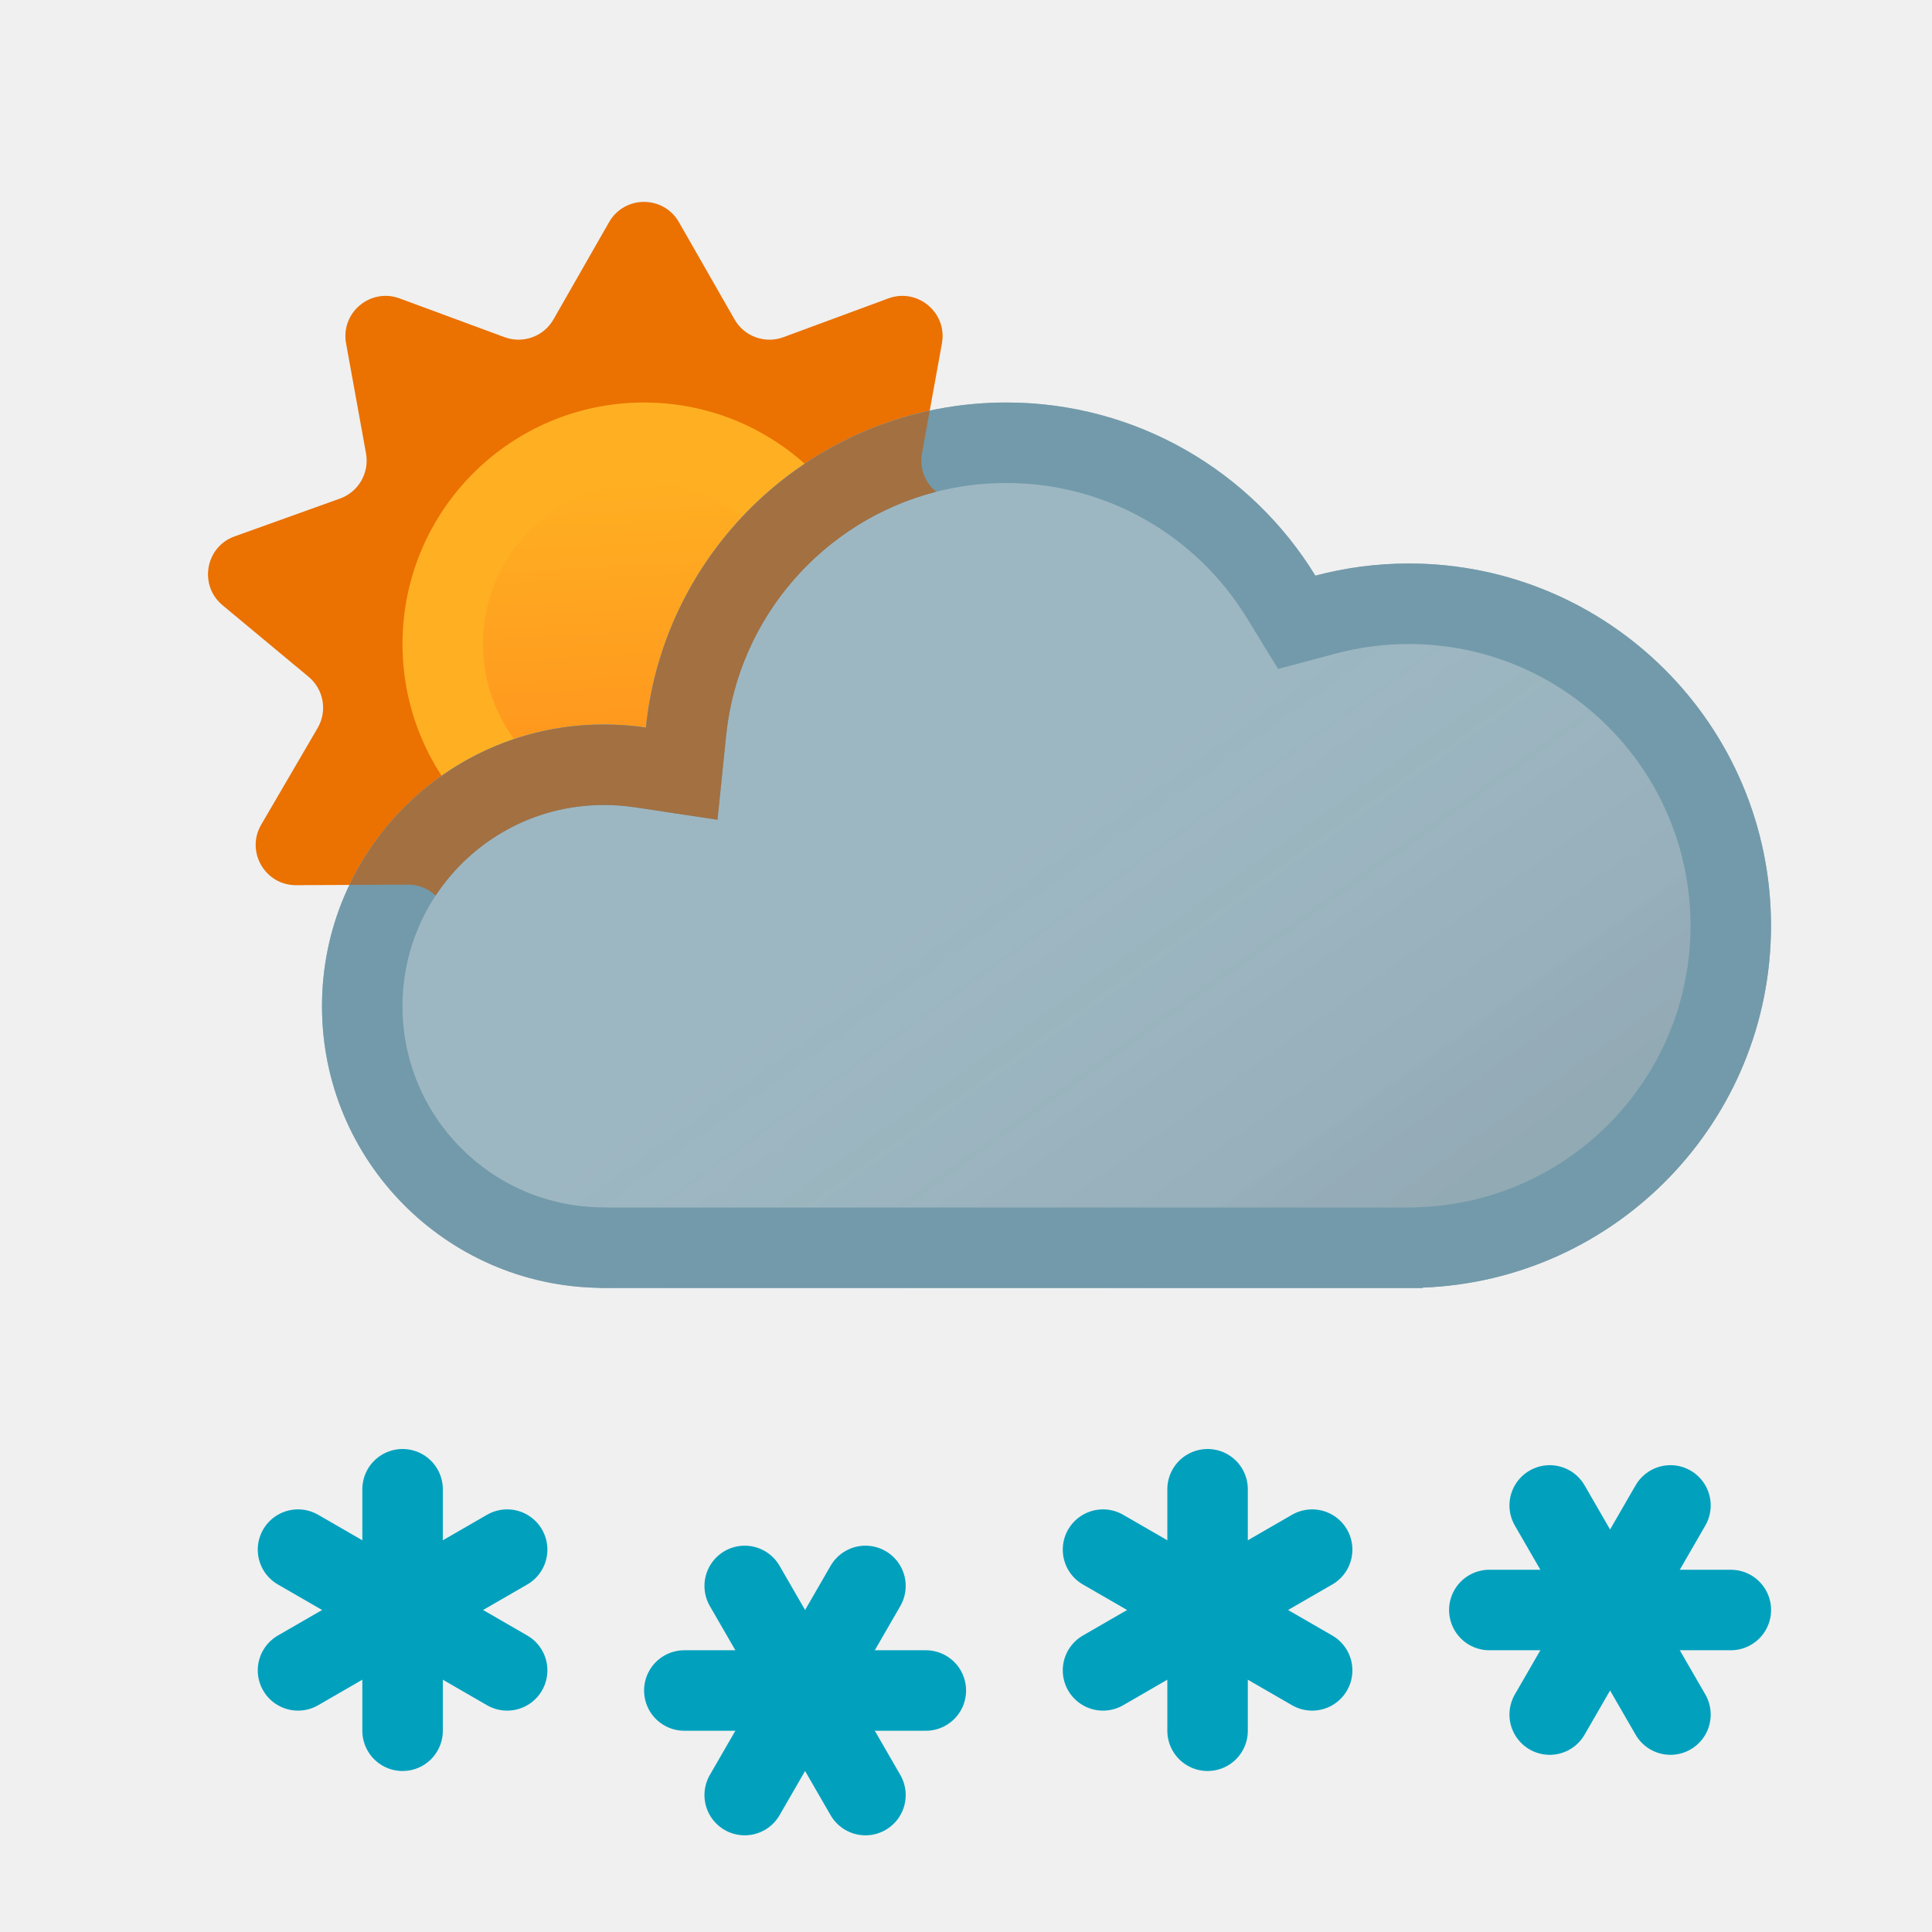
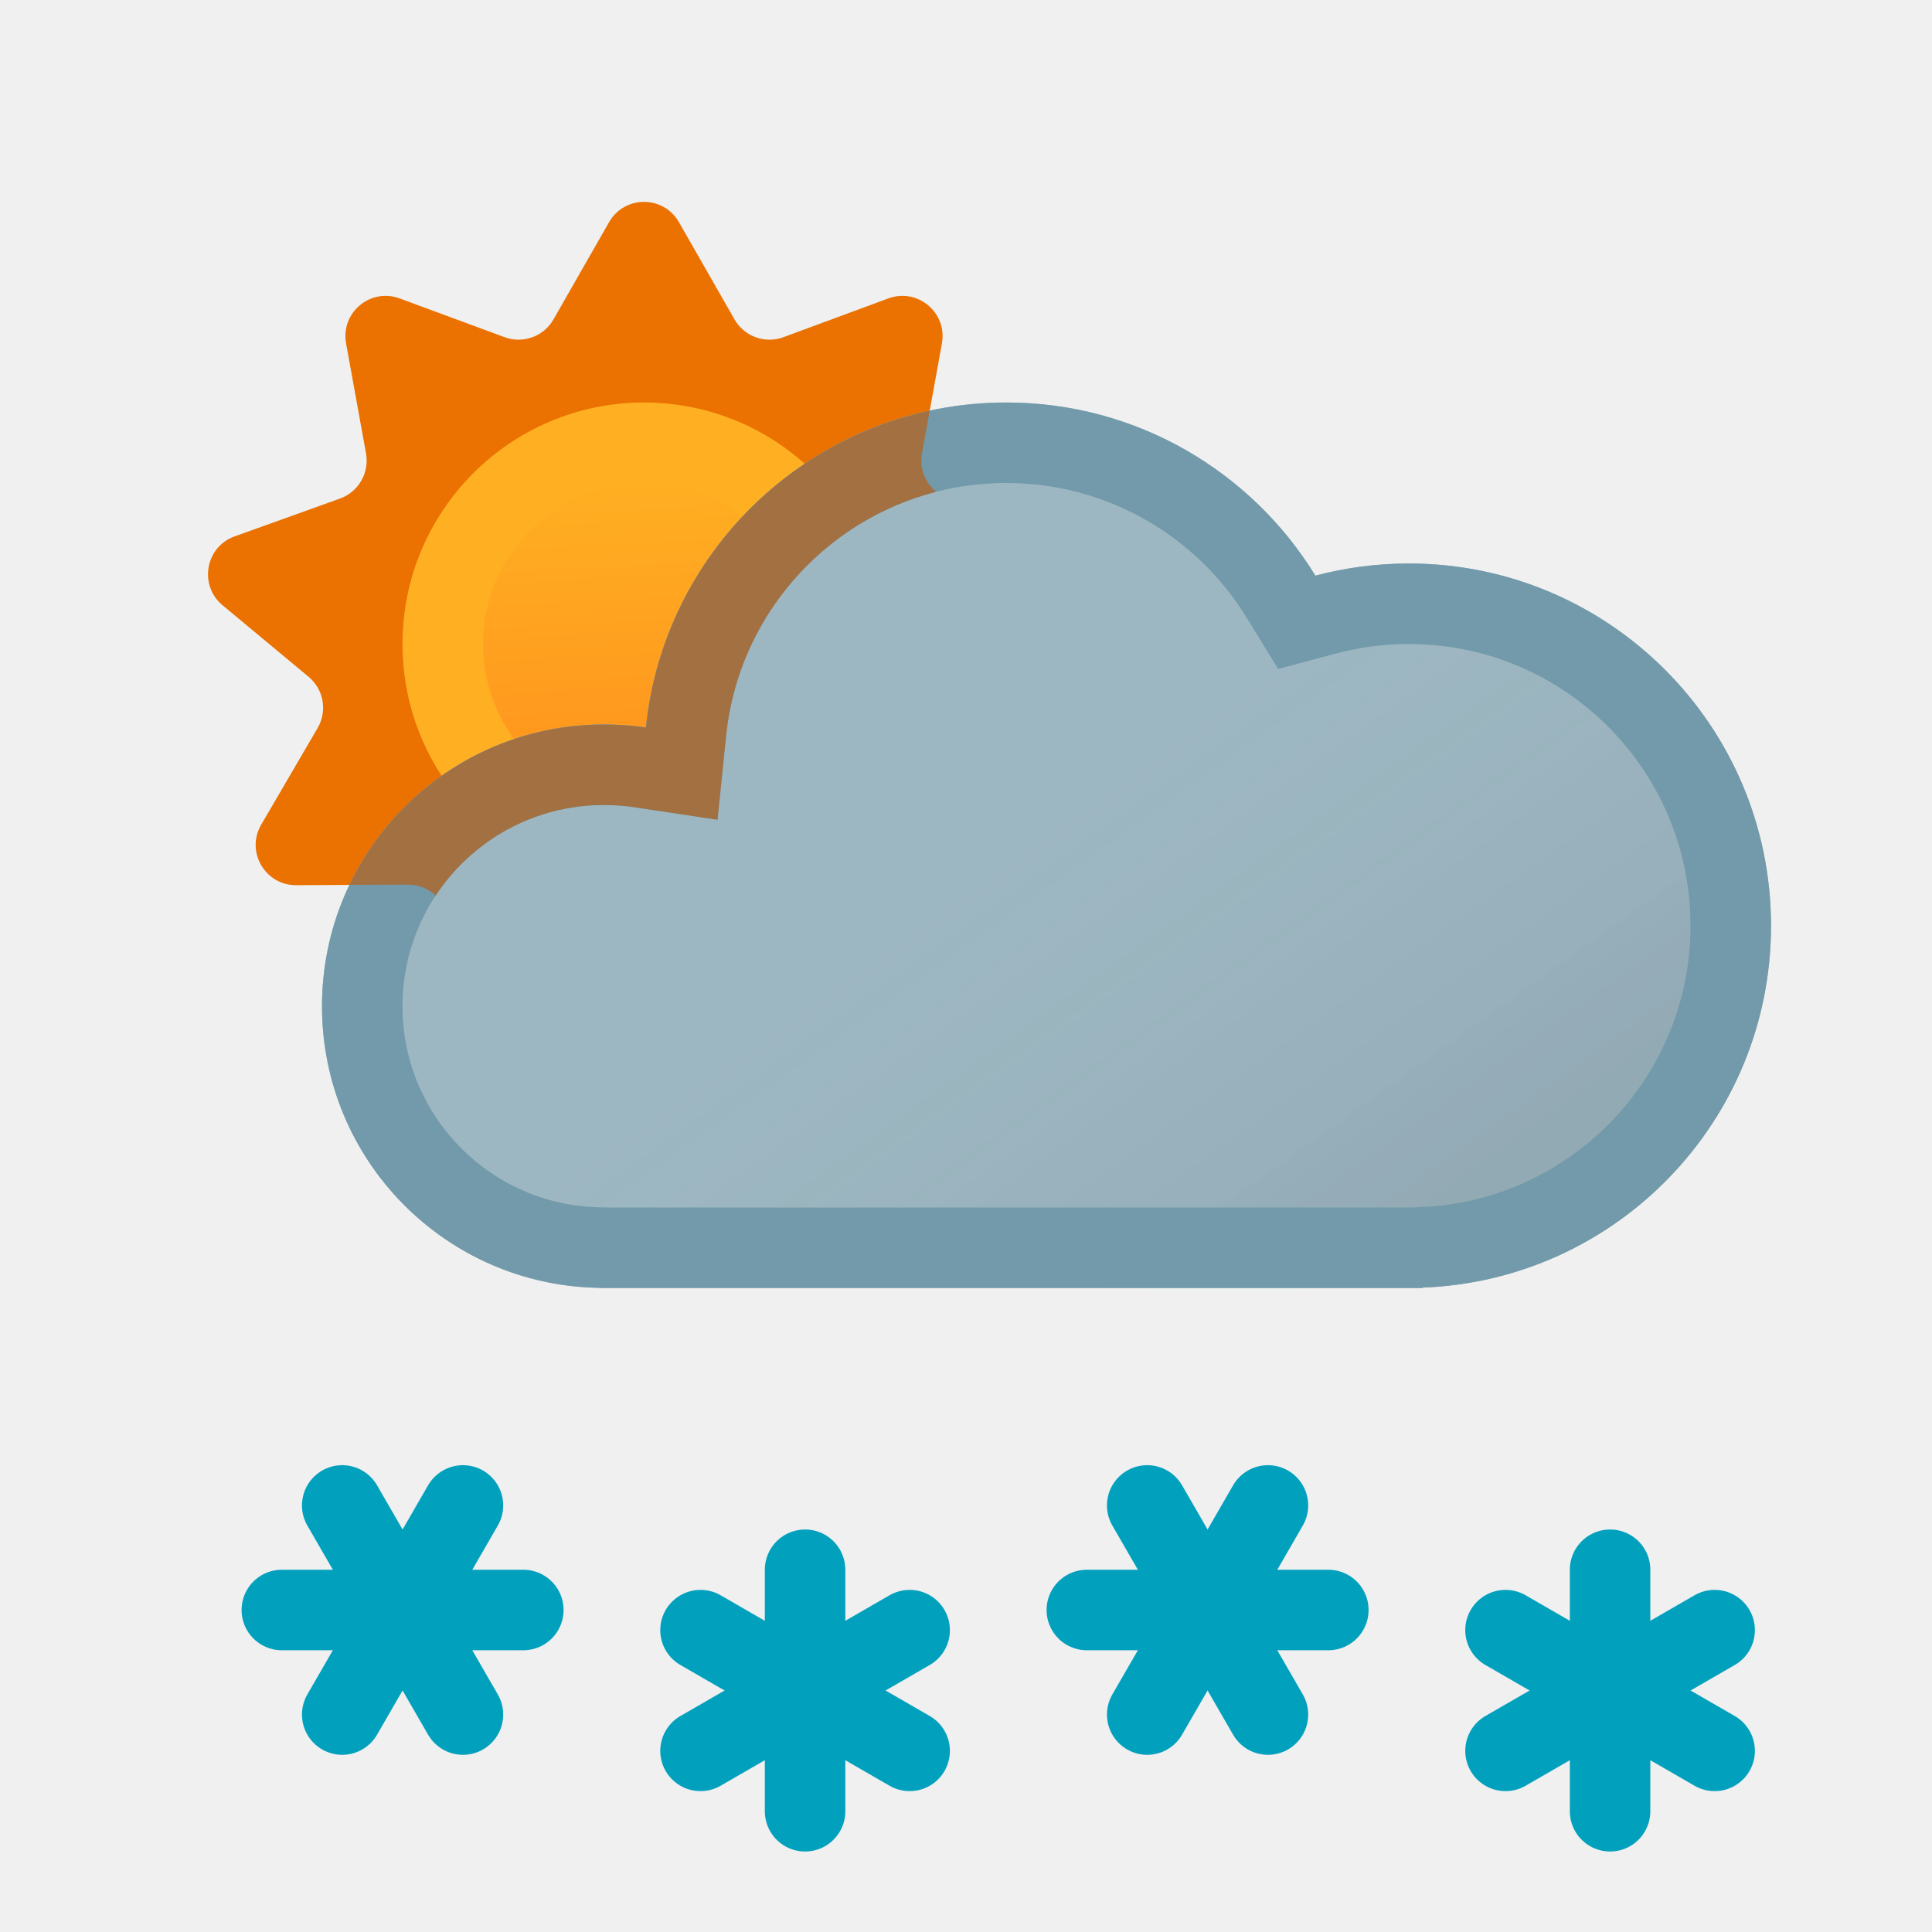
<svg xmlns="http://www.w3.org/2000/svg" xmlns:xlink="http://www.w3.org/1999/xlink" width="24" height="24" viewBox="0 0 24 24" fill="none">
  <g clip-path="url(#clip0_2201_1917)">
    <path d="M7.566 2.76C7.758 2.424 8.242 2.424 8.434 2.76L9.124 3.967C9.245 4.18 9.502 4.273 9.731 4.189L11.035 3.707C11.398 3.573 11.77 3.884 11.701 4.265L11.453 5.633C11.409 5.874 11.546 6.11 11.776 6.193L13.085 6.663C13.449 6.793 13.533 7.27 13.236 7.518L12.166 8.407C11.978 8.563 11.931 8.832 12.054 9.043L12.755 10.244C12.95 10.578 12.708 10.998 12.321 10.996L10.93 10.989C10.686 10.988 10.476 11.164 10.435 11.405L10.2 12.775C10.135 13.157 9.679 13.322 9.384 13.072L8.323 12.174C8.137 12.016 7.863 12.016 7.677 12.174L6.616 13.072C6.32 13.322 5.865 13.157 5.8 12.775L5.565 11.405C5.523 11.164 5.314 10.988 5.07 10.989L3.679 10.996C3.292 10.998 3.05 10.578 3.245 10.244L3.946 9.043C4.069 8.832 4.021 8.563 3.833 8.407L2.764 7.518C2.467 7.27 2.551 6.793 2.915 6.663L4.224 6.193C4.454 6.11 4.59 5.874 4.547 5.633L4.299 4.265C4.23 3.884 4.601 3.573 4.964 3.707L6.269 4.189C6.498 4.273 6.755 4.18 6.876 3.967L7.566 2.76Z" fill="#EB7100" />
    <path d="M11 8C11 9.657 9.657 11 8 11C6.343 11 5 9.657 5 8C5 6.343 6.343 5 8 5C9.657 5 11 6.343 11 8Z" fill="#FFAF22" />
    <path d="M10 8C10 9.105 9.104 10 8 10C6.895 10 6 9.105 6 8C6 6.895 6.895 6 8 6C9.104 6 10 6.895 10 8Z" fill="url(#paint0_linear_2201_1917)" />
  </g>
  <use xlink:href="#stroke0_2201_1917" fill="#9DB7C2" />
  <use xlink:href="#stroke0_2201_1917" fill="url(#paint1_linear_2201_1917)" fill-opacity="0.15" style="mix-blend-mode:multiply" />
  <path d="M22 11.5C22 9.015 19.985 7 17.5 7C17.099 7 16.71 7.053 16.34 7.151C15.549 5.861 14.125 5 12.5 5C10.171 5 8.256 6.77 8.024 9.038C7.853 9.012 7.678 9 7.5 9C5.567 9 4 10.567 4 12.5C4 14.413 5.535 15.967 7.441 15.998V16H17.672V15.995C20.078 15.905 22 13.928 22 11.5ZM21 11.5C21 13.387 19.505 14.926 17.635 14.996L17.53 15H7.573L7.458 14.998C6.096 14.976 5 13.866 5 12.5C5 11.119 6.119 10 7.5 10C7.632 10 7.757 10.009 7.876 10.027L8.913 10.183L9.02 9.14C9.199 7.376 10.689 6 12.5 6C13.763 6 14.87 6.668 15.487 7.674L15.877 8.31L16.597 8.118C16.884 8.042 17.187 8 17.5 8C19.433 8 21 9.567 21 11.5Z" fill="#729AAA" />
-   <path d="M13.702 20.75L16.3 19.25" stroke-linecap="round" stroke="#01A1BE" />
-   <path d="M13.702 19.25L16.3 20.75" stroke-linecap="round" stroke="#01A1BE" />
-   <path d="M15.001 18.5V21.5" stroke-linecap="round" stroke="#01A1BE" />
-   <path d="M19.251 21.299L20.751 18.701" stroke-linecap="round" stroke="#01A1BE" />
-   <path d="M18.501 20H21.501" stroke-linecap="round" stroke="#01A1BE" />
-   <path d="M19.251 18.701L20.751 21.299" stroke-linecap="round" stroke="#01A1BE" />
-   <path d="M9.251 22.299L10.751 19.701" stroke-linecap="round" stroke="#01A1BE" />
-   <path d="M8.501 21H11.501" stroke-linecap="round" stroke="#01A1BE" />
-   <path d="M9.251 19.701L10.751 22.299" stroke-linecap="round" stroke="#01A1BE" />
-   <path d="M3.702 20.75L6.3 19.25" stroke-linecap="round" stroke="#01A1BE" />
-   <path d="M3.702 19.25L6.3 20.75" stroke-linecap="round" stroke="#01A1BE" />
-   <path d="M5.001 18.5V21.5" stroke-linecap="round" stroke="#01A1BE" />
+   <path d="M14.251 21.299L15.751 18.701" stroke-linecap="round" stroke="#01A1BE" />
+   <path d="M13.501 20L16.501 20" stroke-linecap="round" stroke="#01A1BE" />
+   <path d="M14.251 18.701L15.751 21.299" stroke-linecap="round" stroke="#01A1BE" />
+   <path d="M20.001 22.5L20.001 19.5" stroke-linecap="round" stroke="#01A1BE" />
+   <path d="M18.702 21.75L21.3 20.25" stroke-linecap="round" stroke="#01A1BE" />
+   <path d="M18.702 20.25L21.3 21.75" stroke-linecap="round" stroke="#01A1BE" />
+   <path d="M10.001 22.5L10.001 19.5" stroke-linecap="round" stroke="#01A1BE" />
+   <path d="M8.702 21.75L11.3 20.25" stroke-linecap="round" stroke="#01A1BE" />
+   <path d="M8.702 20.25L11.3 21.75" stroke-linecap="round" stroke="#01A1BE" />
+   <path d="M4.251 21.299L5.751 18.701" stroke-linecap="round" stroke="#01A1BE" />
+   <path d="M3.501 20L6.501 20" stroke-linecap="round" stroke="#01A1BE" />
+   <path d="M4.251 18.701L5.751 21.299" stroke-linecap="round" stroke="#01A1BE" />
  <path d="M11.453 5.633C11.42 5.816 11.491 5.997 11.629 6.109C10.231 6.468 9.169 7.669 9.02 9.14L8.913 10.183L7.876 10.027C7.757 10.009 7.632 10 7.5 10C6.627 10 5.859 10.447 5.412 11.125C5.322 11.04 5.201 10.989 5.069 10.989L4.341 10.992C4.904 9.814 6.107 9 7.5 9C7.678 9 7.853 9.012 8.024 9.038C8.223 7.088 9.667 5.507 11.549 5.102L11.453 5.633Z" fill="#A37041" />
  <defs>
    <linearGradient id="paint0_linear_2201_1917" x1="7.75" y1="5.998" x2="7.967" y2="10.013" gradientUnits="userSpaceOnUse">
      <stop stop-color="#FFAF22" />
      <stop offset="0.99" stop-color="#FF921D" />
    </linearGradient>
    <linearGradient id="paint1_linear_2201_1917" x1="17" y1="20" x2="10.519" y2="10.948" gradientUnits="userSpaceOnUse">
      <stop />
      <stop offset="1" stop-color="white" stop-opacity="0" />
    </linearGradient>
    <clipPath id="clip0_2201_1917">
      <rect width="24" height="24" fill="white" />
    </clipPath>
    <path id="stroke0_2201_1917" d="M12.5 5C10.171 5 8.256 6.77 8.024 9.038C7.853 9.012 7.678 9 7.5 9C5.567 9 4 10.567 4 12.5C4 14.413 5.535 15.967 7.441 15.998V16H17.672V15.995C20.078 15.905 22 13.928 22 11.5C22 9.015 19.985 7 17.5 7C17.099 7 16.71 7.053 16.34 7.151C15.549 5.861 14.125 5 12.5 5Z" />
  </defs>
</svg>
